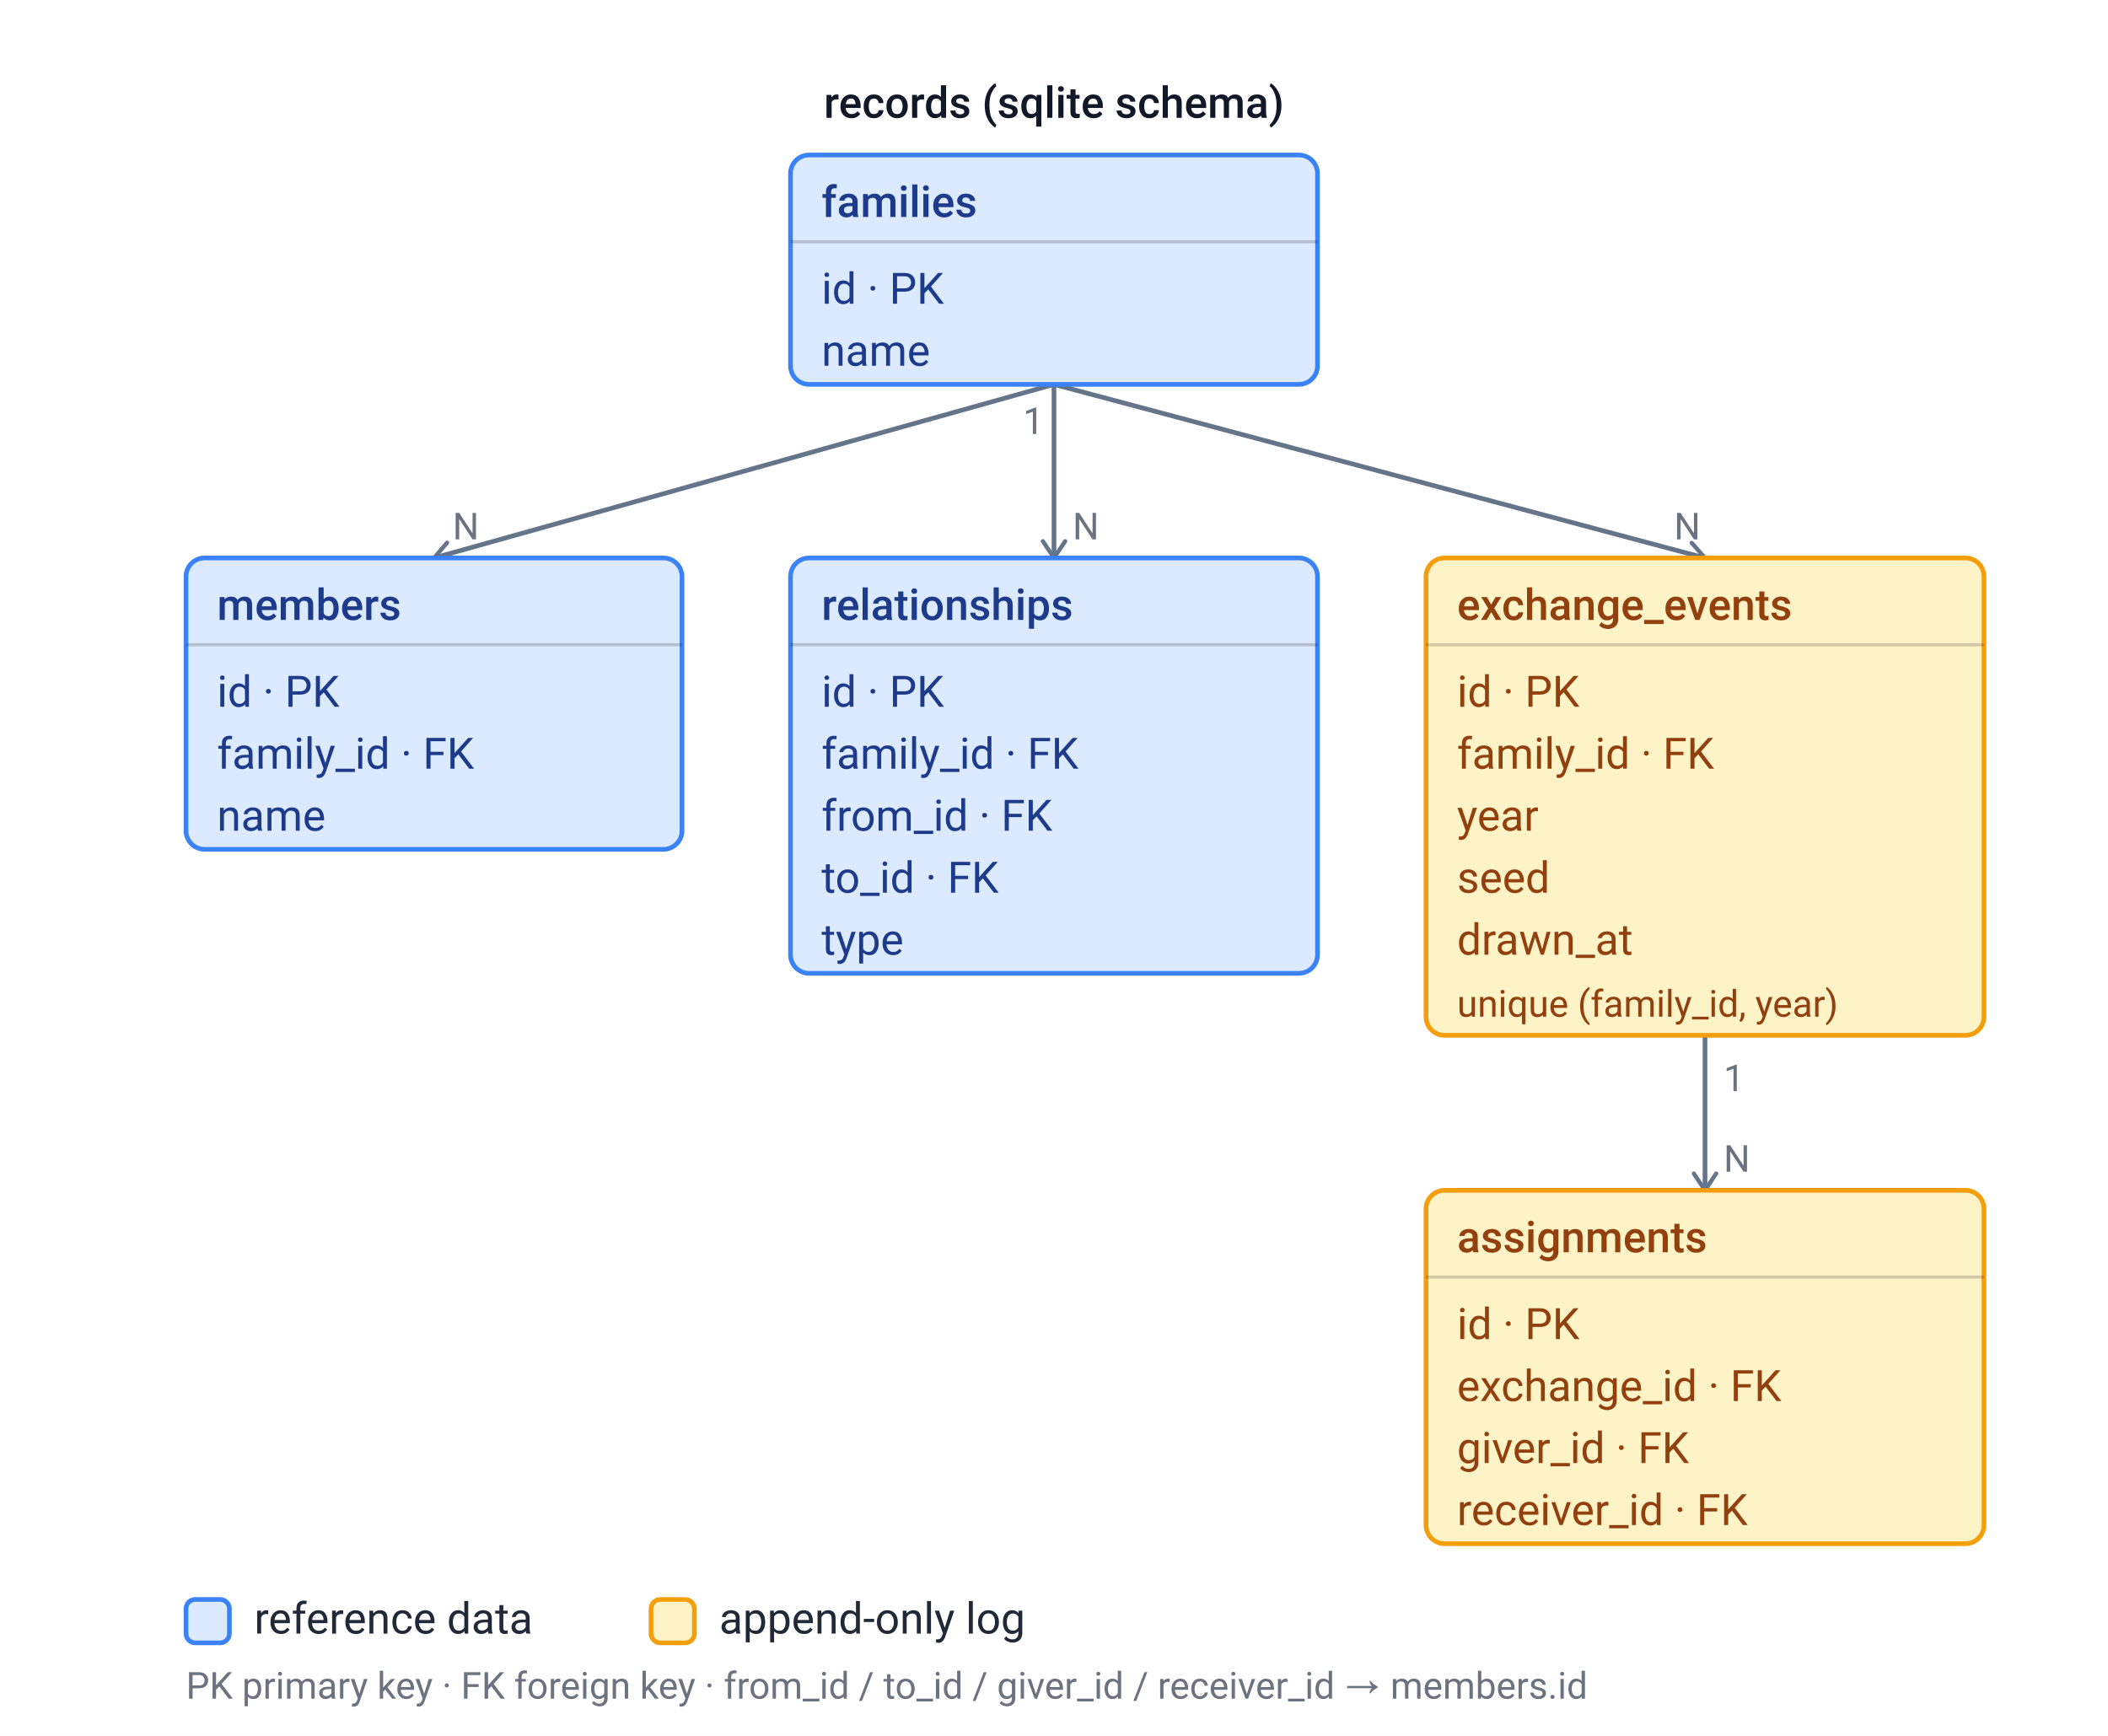
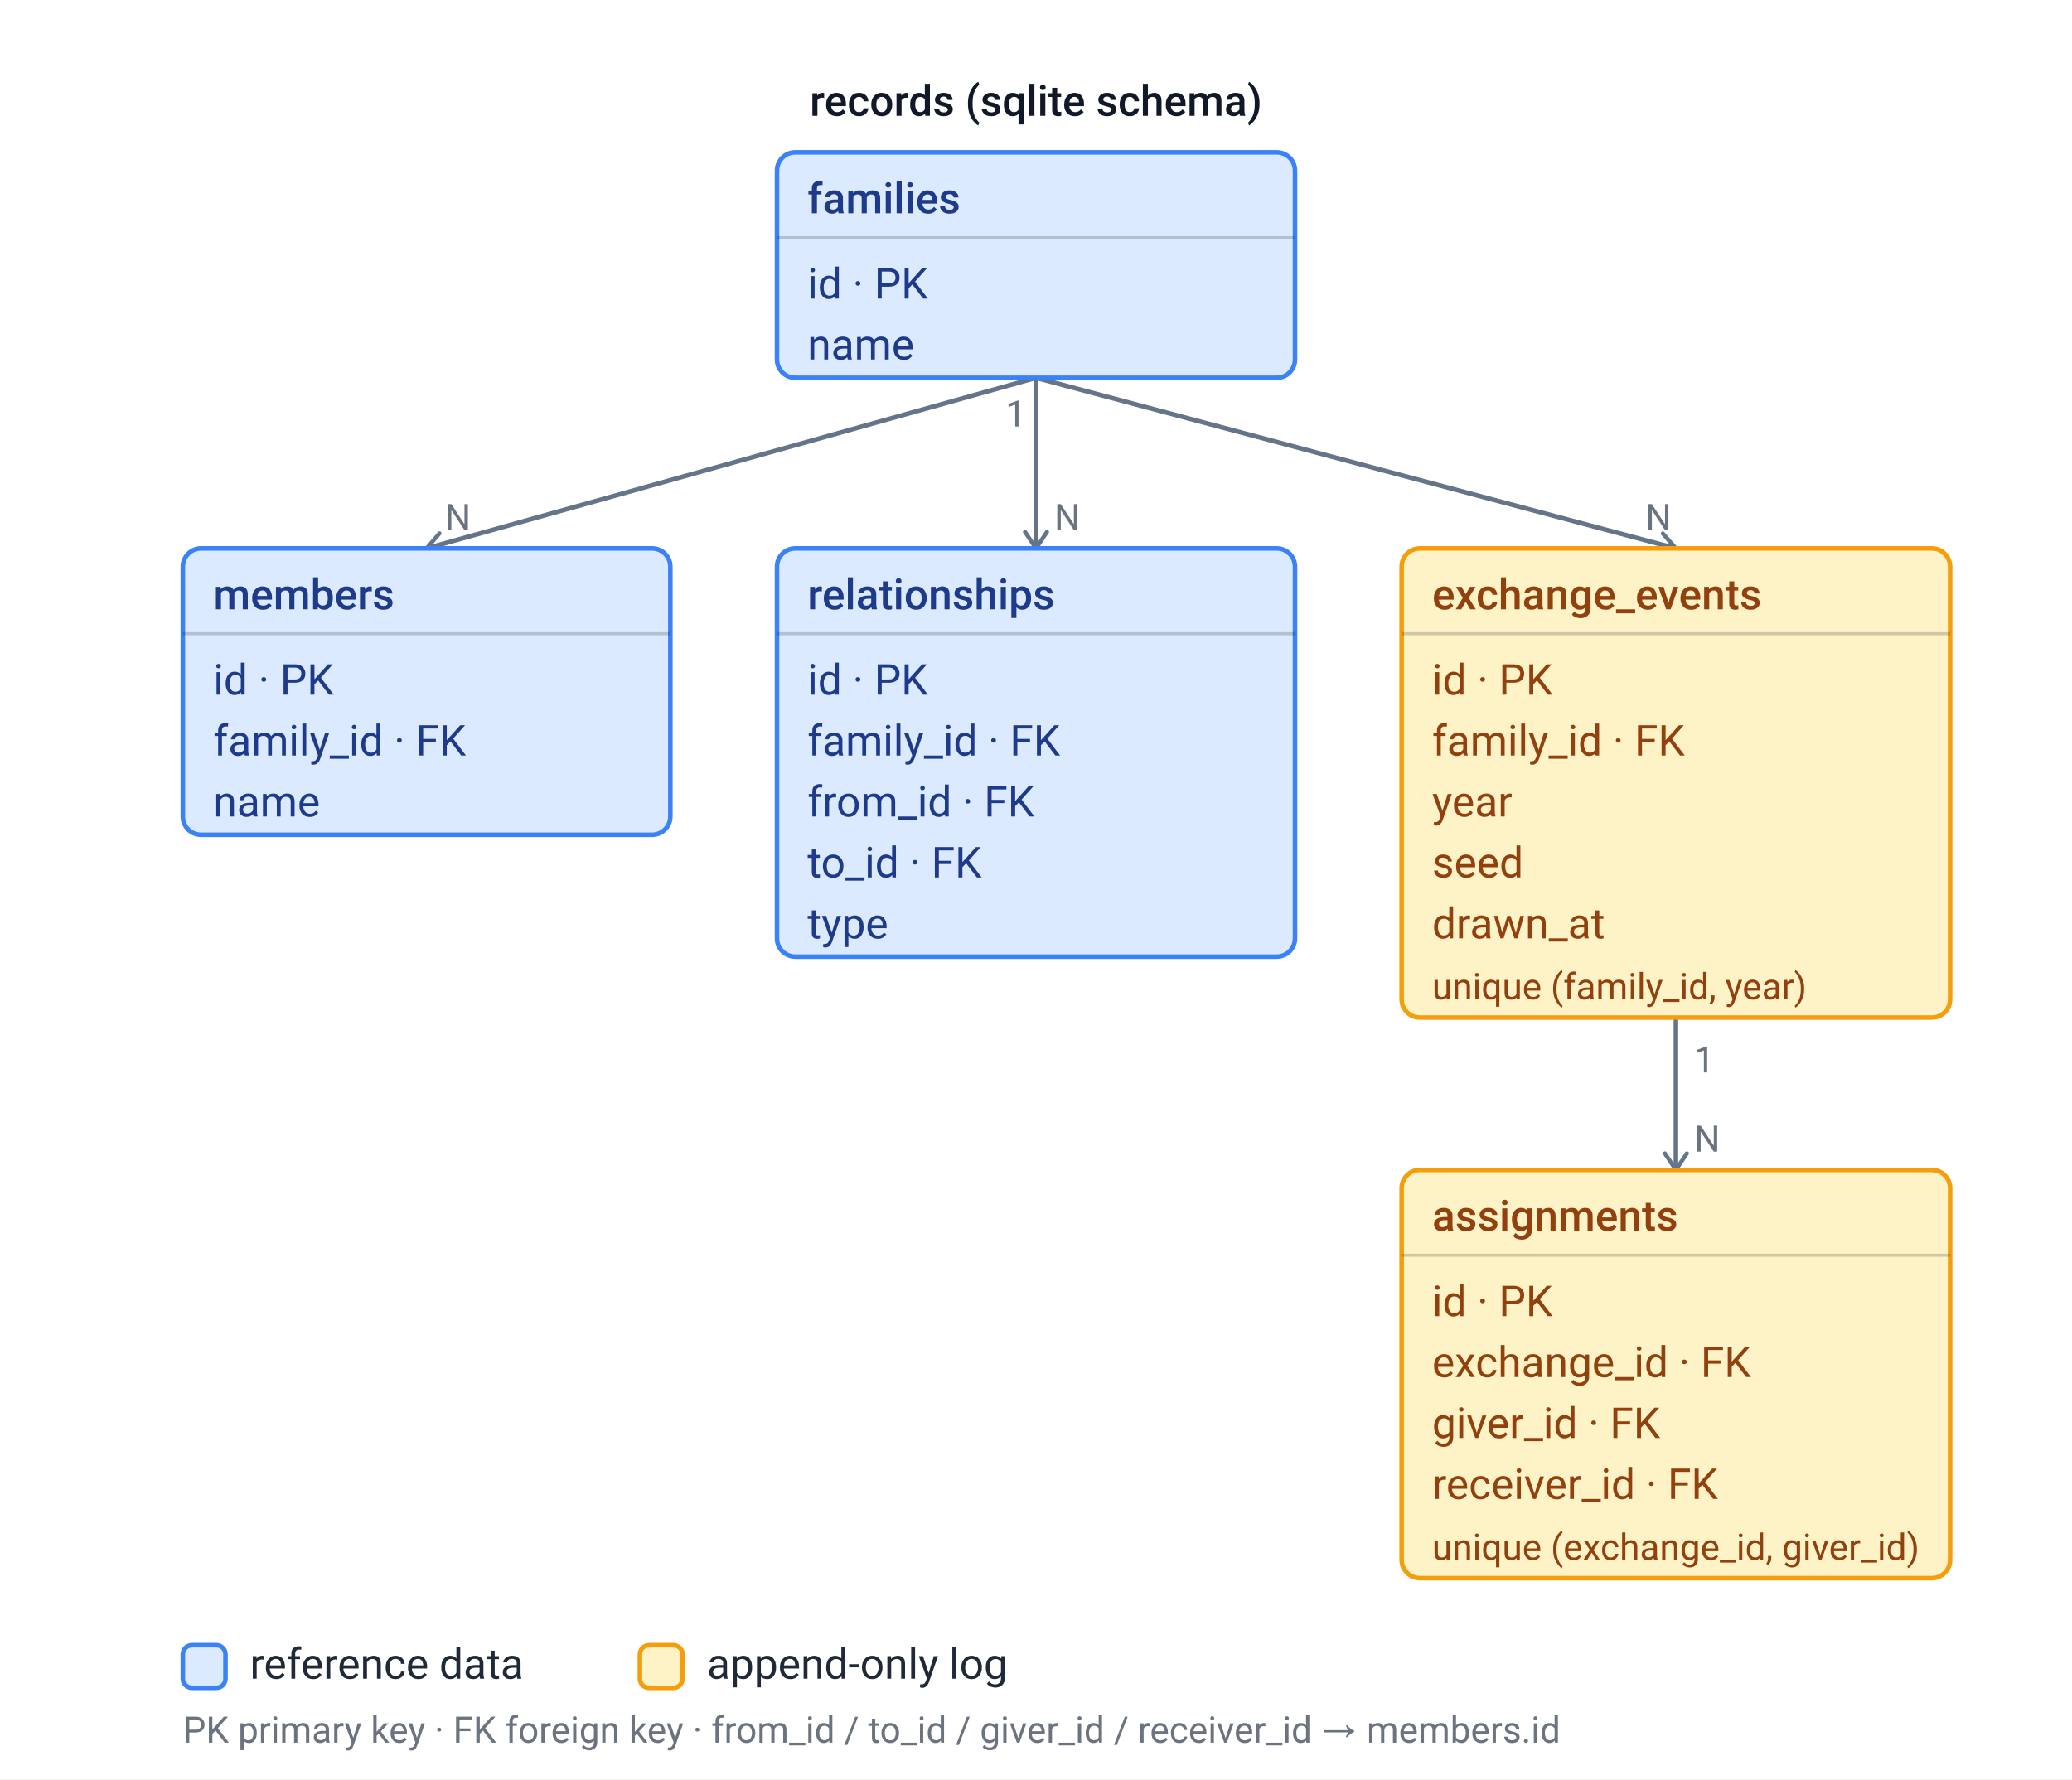
- <svg xmlns="http://www.w3.org/2000/svg" width="100%" viewBox="0 0 680 560" role="img">
+ <svg xmlns="http://www.w3.org/2000/svg" width="100%" viewBox="0 0 680 584" role="img">
  <style>
text{font-family:-apple-system,BlinkMacSystemFont,"Segoe UI",Roboto,Helvetica,Arial,sans-serif;}
/* light theme (default / fallback) */
.bg{fill:#ffffff;}
.t{font-size:14px;fill:#1f2937;}
.th{font-size:14px;font-weight:500;fill:#111827;}
.ts{font-size:12px;fill:#6b7280;}
.conn{stroke:#64748b;stroke-width:1.5;fill:none;}
.divider{stroke:#000000;stroke-opacity:0.18;}
.c-blue rect{fill:#dbeafe;stroke:#3b82f6;stroke-width:1.5;}
.c-blue text{fill:#1e3a8a;}
.c-amber rect{fill:#fef3c7;stroke:#f59e0b;stroke-width:1.5;}
.c-amber text{fill:#92400e;}
/* dark theme — applied automatically when the viewer prefers dark */
@media (prefers-color-scheme: dark){
.bg{fill:#0f172a;}
.t{fill:#e2e8f0;}
.th{fill:#f1f5f9;}
.ts{fill:#94a3b8;}
.conn{stroke:#94a3b8;}
.divider{stroke:#ffffff;stroke-opacity:0.25;}
.c-blue rect{fill:#1e3a8a;stroke:#60a5fa;}
.c-blue text{fill:#bfdbfe;}
.c-amber rect{fill:#7c2d12;stroke:#fbbf24;}
.c-amber text{fill:#fde68a;}
}
</style>
  <defs>
    <marker id="arrow" viewBox="0 0 10 10" refX="8" refY="5" markerWidth="6" markerHeight="6" orient="auto-start-reverse">
      <path class="conn" d="M2 1L8 5L2 9" stroke-linecap="round" stroke-linejoin="round" />
    </marker>
  </defs>
-   <rect class="bg" x="0" y="0" width="680" height="560" />
+   <rect class="bg" x="0" y="0" width="680" height="584" />
  <text class="th" x="340" y="38" text-anchor="middle">records (sqlite schema)</text>
  <line class="conn" x1="340" y1="124" x2="140" y2="180" marker-end="url(#arrow)" />
  <line class="conn" x1="340" y1="124" x2="340" y2="180" marker-end="url(#arrow)" />
  <line class="conn" x1="340" y1="124" x2="550" y2="180" marker-end="url(#arrow)" />
  <line class="conn" x1="550" y1="334" x2="550" y2="384" marker-end="url(#arrow)" />
  <g class="c-blue">
    <rect x="255" y="50" width="170" height="74" rx="6" />
    <text class="th" x="265" y="70">families</text>
    <line class="divider" x1="255" y1="78" x2="425" y2="78" />
    <text class="t" x="265" y="98">id · PK</text>
    <text class="t" x="265" y="118">name</text>
  </g>
  <g class="c-blue">
    <rect x="60" y="180" width="160" height="94" rx="6" />
    <text class="th" x="70" y="200">members</text>
    <line class="divider" x1="60" y1="208" x2="220" y2="208" />
    <text class="t" x="70" y="228">id · PK</text>
    <text class="t" x="70" y="248">family_id · FK</text>
    <text class="t" x="70" y="268">name</text>
  </g>
  <g class="c-blue">
    <rect x="255" y="180" width="170" height="134" rx="6" />
    <text class="th" x="265" y="200">relationships</text>
    <line class="divider" x1="255" y1="208" x2="425" y2="208" />
    <text class="t" x="265" y="228">id · PK</text>
    <text class="t" x="265" y="248">family_id · FK</text>
    <text class="t" x="265" y="268">from_id · FK</text>
    <text class="t" x="265" y="288">to_id · FK</text>
    <text class="t" x="265" y="308">type</text>
  </g>
  <g class="c-amber">
    <rect x="460" y="180" width="180" height="154" rx="6" />
    <text class="th" x="470" y="200">exchange_events</text>
    <line class="divider" x1="460" y1="208" x2="640" y2="208" />
    <text class="t" x="470" y="228">id · PK</text>
    <text class="t" x="470" y="248">family_id · FK</text>
    <text class="t" x="470" y="268">year</text>
    <text class="t" x="470" y="288">seed</text>
    <text class="t" x="470" y="308">drawn_at</text>
    <text class="ts" x="470" y="328">unique (family_id, year)</text>
  </g>
  <g class="c-amber">
-     <rect x="460" y="384" width="180" height="114" rx="6" />
+     <rect x="460" y="384" width="180" height="134" rx="6" />
    <text class="th" x="470" y="404">assignments</text>
    <line class="divider" x1="460" y1="412" x2="640" y2="412" />
    <text class="t" x="470" y="432">id · PK</text>
    <text class="t" x="470" y="452">exchange_id · FK</text>
    <text class="t" x="470" y="472">giver_id · FK</text>
    <text class="t" x="470" y="492">receiver_id · FK</text>
+     <text class="ts" x="470" y="512">unique (exchange_id, giver_id)</text>
  </g>
  <text class="ts" x="330" y="140">1</text>
  <text class="ts" x="146" y="174">N</text>
  <text class="ts" x="346" y="174">N</text>
  <text class="ts" x="540" y="174">N</text>
  <text class="ts" x="556" y="352">1</text>
  <text class="ts" x="556" y="378">N</text>
  <g class="c-blue">
-     <rect x="60" y="516" width="14" height="14" rx="3" />
+     <rect x="60" y="540" width="14" height="14" rx="3" />
  </g>
-   <text class="t" x="82" y="527">reference data</text>
+   <text class="t" x="82" y="551">reference data</text>
  <g class="c-amber">
-     <rect x="210" y="516" width="14" height="14" rx="3" />
+     <rect x="210" y="540" width="14" height="14" rx="3" />
  </g>
-   <text class="t" x="232" y="527">append-only log</text>
-   <text class="ts" x="60" y="548">PK primary key · FK foreign key · from_id / to_id / giver_id / receiver_id → members.id</text>
+   <text class="t" x="232" y="551">append-only log</text>
+   <text class="ts" x="60" y="572">PK primary key · FK foreign key · from_id / to_id / giver_id / receiver_id → members.id</text>
</svg>
